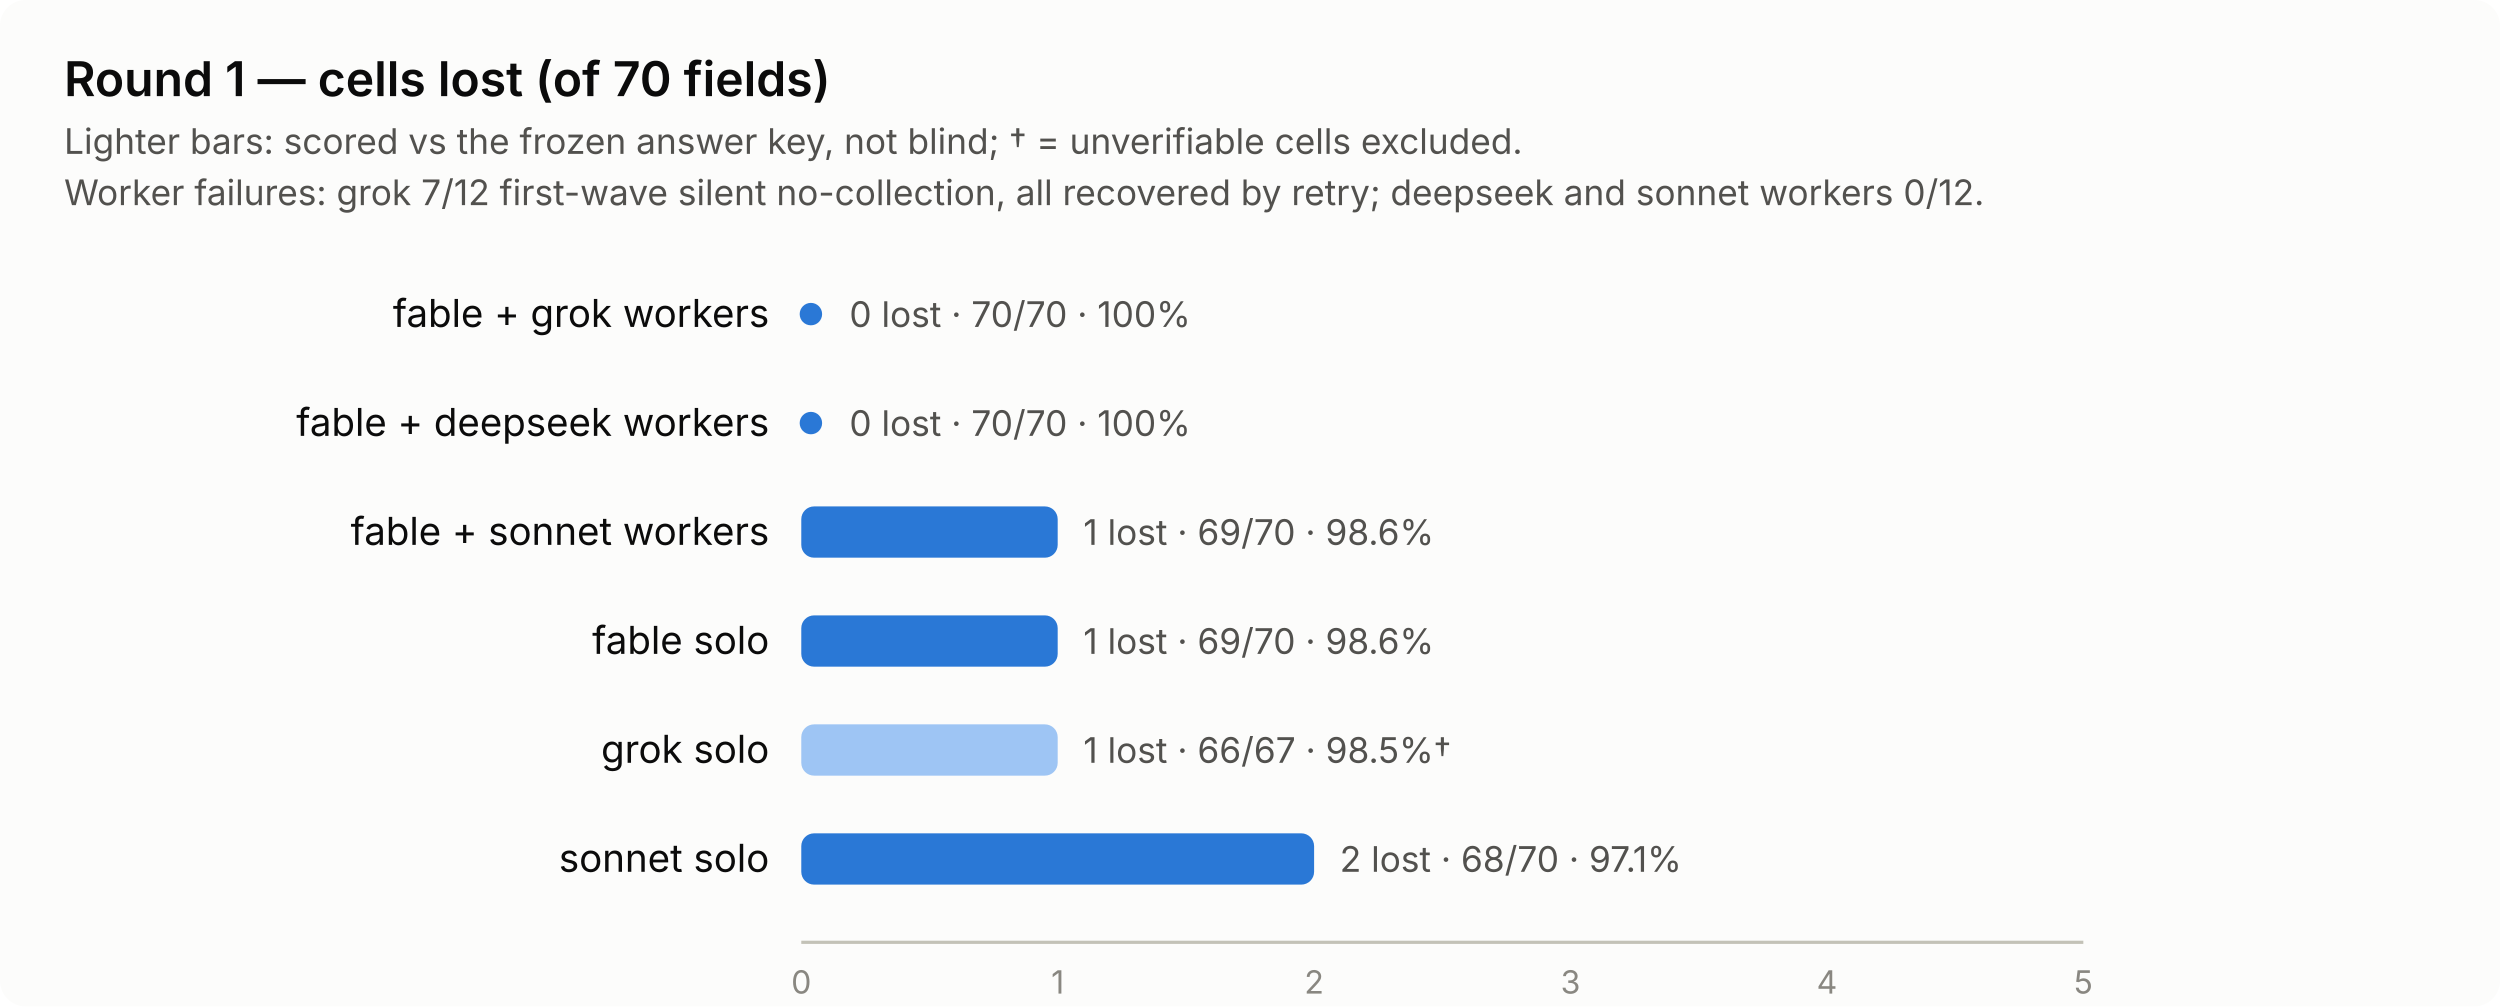
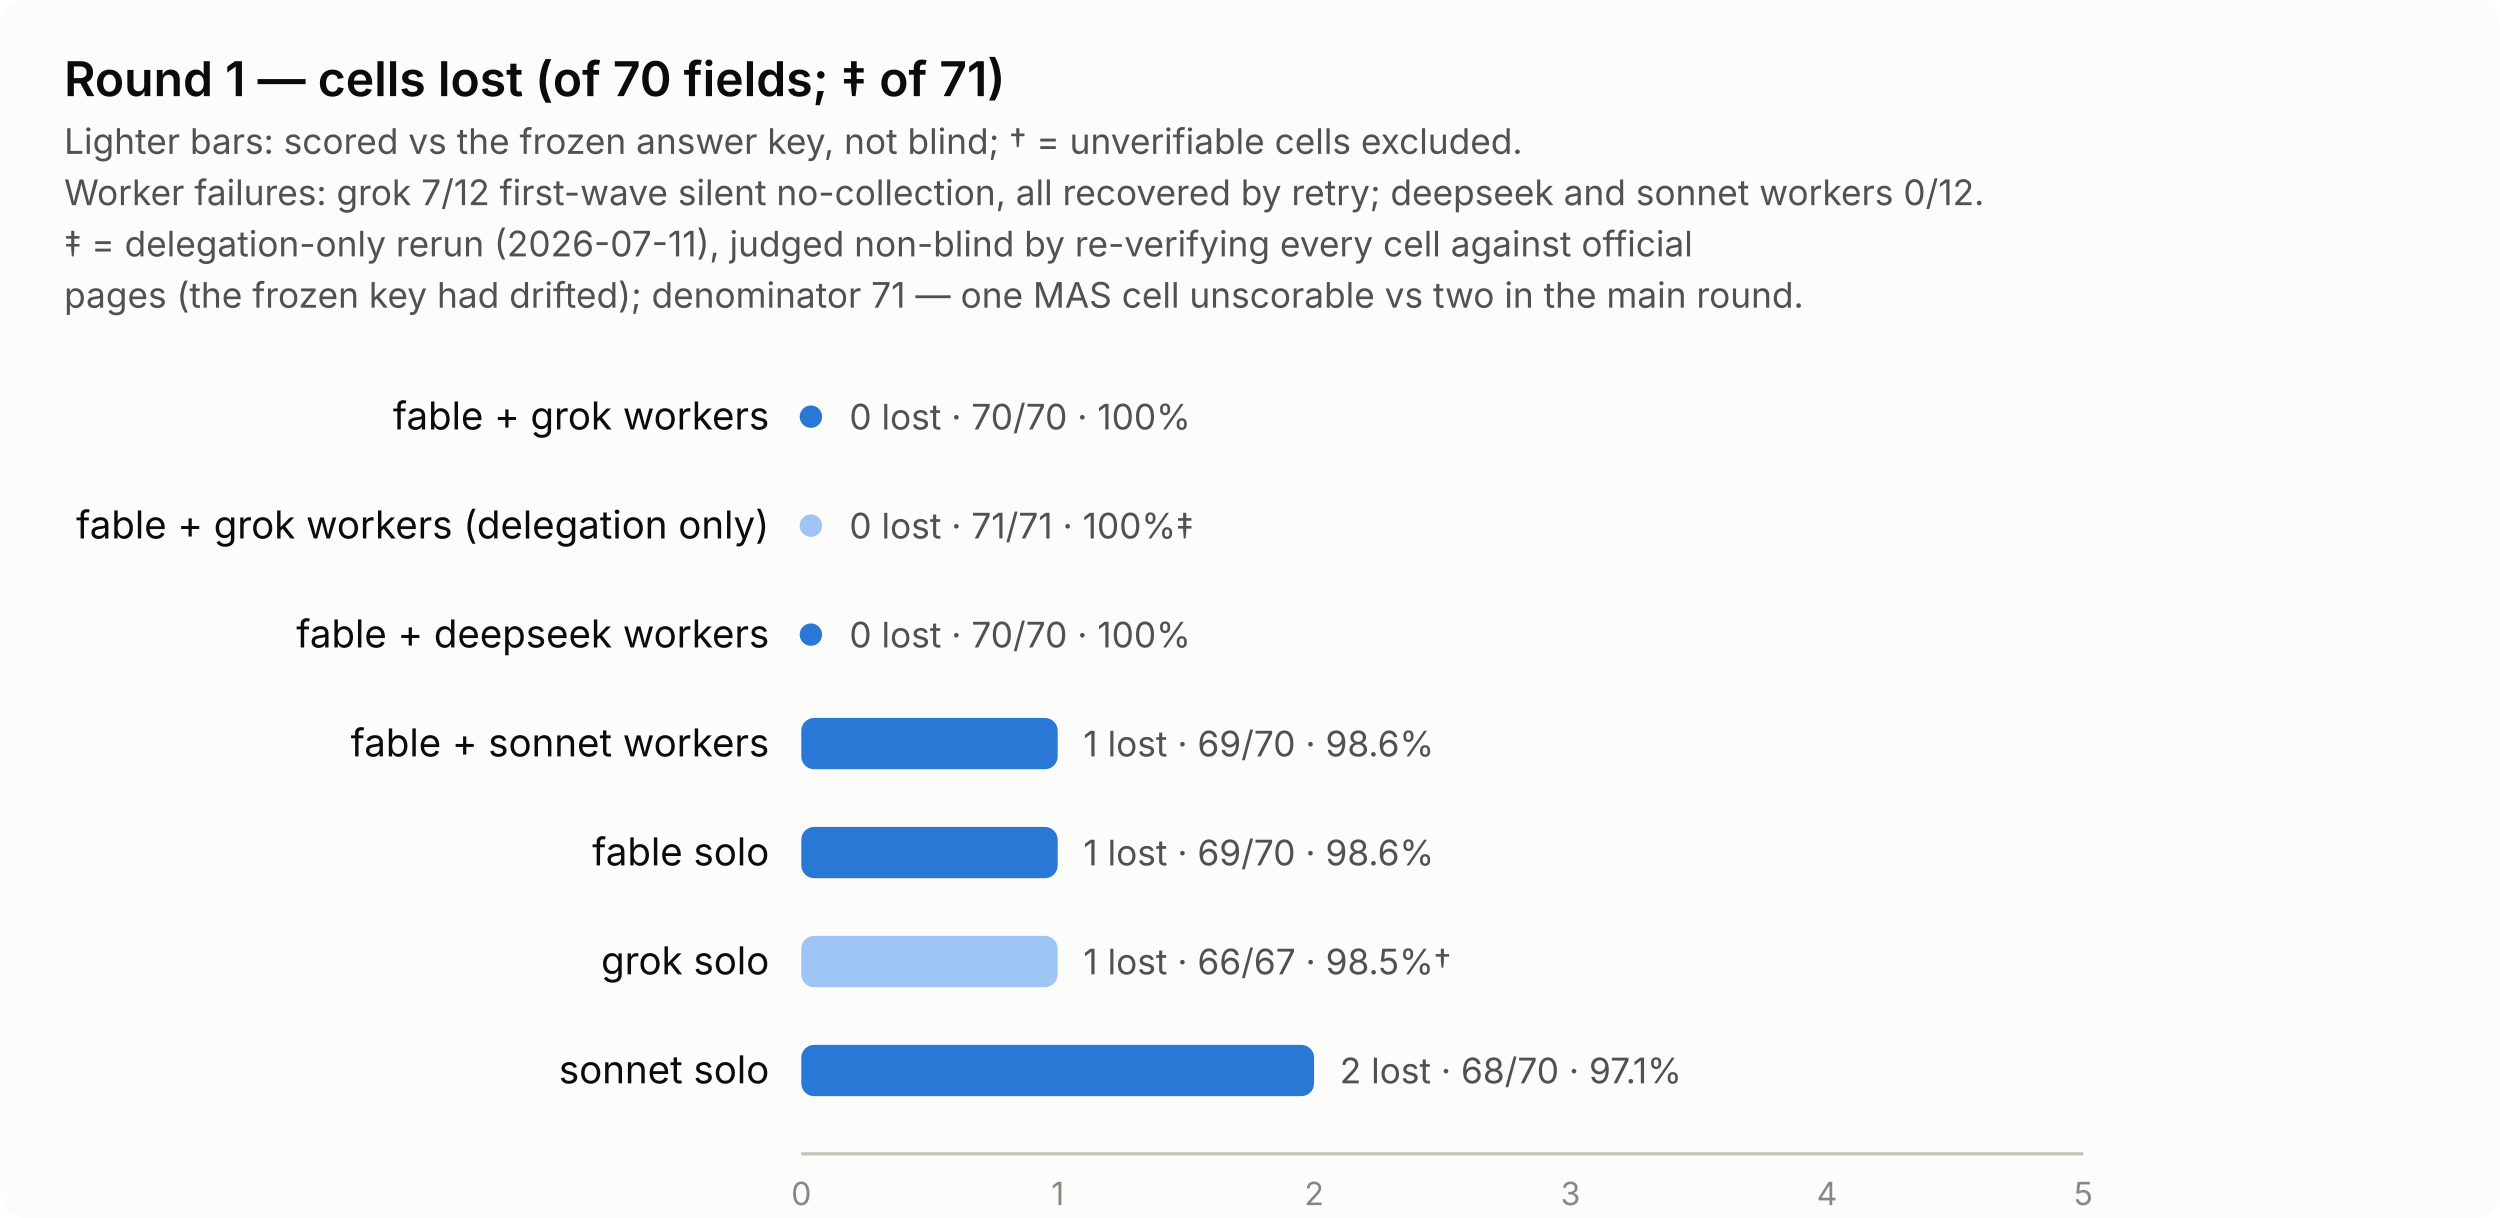
- <svg xmlns="http://www.w3.org/2000/svg" viewBox="0 0 780 314" width="780" height="314" role="img" aria-label="Round 1 cells lost per configuration">
-   <rect width="780" height="314" rx="8" fill="#fcfcfb" />
-   <text x="20" y="30" font-size="15" fill="#0b0b0b" text-anchor="start" font-weight="600" font-family="system-ui,-apple-system,Segoe UI,sans-serif">Round 1 — cells lost (of 70 fields)</text>
+ <svg xmlns="http://www.w3.org/2000/svg" viewBox="0 0 780 380" width="780" height="380" role="img" aria-label="Round 1 cells lost per configuration">
+   <rect width="780" height="380" rx="8" fill="#fcfcfb" />
+   <text x="20" y="30" font-size="15" fill="#0b0b0b" text-anchor="start" font-weight="600" font-family="system-ui,-apple-system,Segoe UI,sans-serif">Round 1 — cells lost (of 70 fields; ‡ of 71)</text>
  <text x="20" y="48" font-size="11" fill="#52514e" text-anchor="start" font-weight="normal" font-family="system-ui,-apple-system,Segoe UI,sans-serif">Lighter bars: scored vs the frozen answer key, not blind; † = unverifiable cells excluded.</text>
  <text x="20" y="64" font-size="11" fill="#52514e" text-anchor="start" font-weight="normal" font-family="system-ui,-apple-system,Segoe UI,sans-serif">Worker failures: grok 7/12 first-wave silent no-collection, all recovered by retry; deepseek and sonnet workers 0/12.</text>
-   <text x="240" y="102" font-size="12" fill="#0b0b0b" text-anchor="end" font-weight="normal" font-family="system-ui,-apple-system,Segoe UI,sans-serif">fable + grok workers</text>
-   <circle cx="253" cy="98" r="3.5" fill="#2a78d6" />
-   <text x="265" y="102" font-size="11" fill="#52514e" text-anchor="start" font-weight="normal" font-family="system-ui,-apple-system,Segoe UI,sans-serif">0 lost · 70/70 · 100%</text>
-   <text x="240" y="136" font-size="12" fill="#0b0b0b" text-anchor="end" font-weight="normal" font-family="system-ui,-apple-system,Segoe UI,sans-serif">fable + deepseek workers</text>
-   <circle cx="253" cy="132" r="3.5" fill="#2a78d6" />
-   <text x="265" y="136" font-size="11" fill="#52514e" text-anchor="start" font-weight="normal" font-family="system-ui,-apple-system,Segoe UI,sans-serif">0 lost · 70/70 · 100%</text>
-   <text x="240" y="170" font-size="12" fill="#0b0b0b" text-anchor="end" font-weight="normal" font-family="system-ui,-apple-system,Segoe UI,sans-serif">fable + sonnet workers</text>
-   <rect x="250" y="158" width="80.0" height="16" rx="4" fill="#2a78d6" />
-   <text x="338.0" y="170" font-size="11" fill="#52514e" text-anchor="start" font-weight="normal" font-family="system-ui,-apple-system,Segoe UI,sans-serif">1 lost · 69/70 · 98.6%</text>
-   <text x="240" y="204" font-size="12" fill="#0b0b0b" text-anchor="end" font-weight="normal" font-family="system-ui,-apple-system,Segoe UI,sans-serif">fable solo</text>
-   <rect x="250" y="192" width="80.0" height="16" rx="4" fill="#2a78d6" />
-   <text x="338.0" y="204" font-size="11" fill="#52514e" text-anchor="start" font-weight="normal" font-family="system-ui,-apple-system,Segoe UI,sans-serif">1 lost · 69/70 · 98.6%</text>
-   <text x="240" y="238" font-size="12" fill="#0b0b0b" text-anchor="end" font-weight="normal" font-family="system-ui,-apple-system,Segoe UI,sans-serif">grok solo</text>
-   <rect x="250" y="226" width="80.0" height="16" rx="4" fill="#9ec5f4" />
-   <text x="338.0" y="238" font-size="11" fill="#52514e" text-anchor="start" font-weight="normal" font-family="system-ui,-apple-system,Segoe UI,sans-serif">1 lost · 66/67 · 98.5%†</text>
-   <text x="240" y="272" font-size="12" fill="#0b0b0b" text-anchor="end" font-weight="normal" font-family="system-ui,-apple-system,Segoe UI,sans-serif">sonnet solo</text>
-   <rect x="250" y="260" width="160.0" height="16" rx="4" fill="#2a78d6" />
-   <text x="418.0" y="272" font-size="11" fill="#52514e" text-anchor="start" font-weight="normal" font-family="system-ui,-apple-system,Segoe UI,sans-serif">2 lost · 68/70 · 97.1%</text>
-   <line x1="250" y1="294" x2="650" y2="294" stroke="#c3c2b7" stroke-width="1" />
-   <text x="250.0" y="310" font-size="10" fill="#898781" text-anchor="middle" font-weight="normal" font-family="system-ui,-apple-system,Segoe UI,sans-serif">0</text>
-   <text x="330.0" y="310" font-size="10" fill="#898781" text-anchor="middle" font-weight="normal" font-family="system-ui,-apple-system,Segoe UI,sans-serif">1</text>
-   <text x="410.0" y="310" font-size="10" fill="#898781" text-anchor="middle" font-weight="normal" font-family="system-ui,-apple-system,Segoe UI,sans-serif">2</text>
-   <text x="490.0" y="310" font-size="10" fill="#898781" text-anchor="middle" font-weight="normal" font-family="system-ui,-apple-system,Segoe UI,sans-serif">3</text>
-   <text x="570.0" y="310" font-size="10" fill="#898781" text-anchor="middle" font-weight="normal" font-family="system-ui,-apple-system,Segoe UI,sans-serif">4</text>
-   <text x="650.0" y="310" font-size="10" fill="#898781" text-anchor="middle" font-weight="normal" font-family="system-ui,-apple-system,Segoe UI,sans-serif">5</text>
+   <text x="20" y="80" font-size="11" fill="#52514e" text-anchor="start" font-weight="normal" font-family="system-ui,-apple-system,Segoe UI,sans-serif">‡ = delegation-only rerun (2026-07-11), judged non-blind by re-verifying every cell against official</text>
+   <text x="20" y="96" font-size="11" fill="#52514e" text-anchor="start" font-weight="normal" font-family="system-ui,-apple-system,Segoe UI,sans-serif">pages (the frozen key had drifted); denominator 71 — one MAS cell unscorable vs two in the main round.</text>
+   <text x="240" y="134" font-size="12" fill="#0b0b0b" text-anchor="end" font-weight="normal" font-family="system-ui,-apple-system,Segoe UI,sans-serif">fable + grok workers</text>
+   <circle cx="253" cy="130" r="3.5" fill="#2a78d6" />
+   <text x="265" y="134" font-size="11" fill="#52514e" text-anchor="start" font-weight="normal" font-family="system-ui,-apple-system,Segoe UI,sans-serif">0 lost · 70/70 · 100%</text>
+   <text x="240" y="168" font-size="12" fill="#0b0b0b" text-anchor="end" font-weight="normal" font-family="system-ui,-apple-system,Segoe UI,sans-serif">fable + grok workers (delegation only)</text>
+   <circle cx="253" cy="164" r="3.5" fill="#9ec5f4" />
+   <text x="265" y="168" font-size="11" fill="#52514e" text-anchor="start" font-weight="normal" font-family="system-ui,-apple-system,Segoe UI,sans-serif">0 lost · 71/71 · 100%‡</text>
+   <text x="240" y="202" font-size="12" fill="#0b0b0b" text-anchor="end" font-weight="normal" font-family="system-ui,-apple-system,Segoe UI,sans-serif">fable + deepseek workers</text>
+   <circle cx="253" cy="198" r="3.5" fill="#2a78d6" />
+   <text x="265" y="202" font-size="11" fill="#52514e" text-anchor="start" font-weight="normal" font-family="system-ui,-apple-system,Segoe UI,sans-serif">0 lost · 70/70 · 100%</text>
+   <text x="240" y="236" font-size="12" fill="#0b0b0b" text-anchor="end" font-weight="normal" font-family="system-ui,-apple-system,Segoe UI,sans-serif">fable + sonnet workers</text>
+   <rect x="250" y="224" width="80.0" height="16" rx="4" fill="#2a78d6" />
+   <text x="338.0" y="236" font-size="11" fill="#52514e" text-anchor="start" font-weight="normal" font-family="system-ui,-apple-system,Segoe UI,sans-serif">1 lost · 69/70 · 98.6%</text>
+   <text x="240" y="270" font-size="12" fill="#0b0b0b" text-anchor="end" font-weight="normal" font-family="system-ui,-apple-system,Segoe UI,sans-serif">fable solo</text>
+   <rect x="250" y="258" width="80.0" height="16" rx="4" fill="#2a78d6" />
+   <text x="338.0" y="270" font-size="11" fill="#52514e" text-anchor="start" font-weight="normal" font-family="system-ui,-apple-system,Segoe UI,sans-serif">1 lost · 69/70 · 98.6%</text>
+   <text x="240" y="304" font-size="12" fill="#0b0b0b" text-anchor="end" font-weight="normal" font-family="system-ui,-apple-system,Segoe UI,sans-serif">grok solo</text>
+   <rect x="250" y="292" width="80.0" height="16" rx="4" fill="#9ec5f4" />
+   <text x="338.0" y="304" font-size="11" fill="#52514e" text-anchor="start" font-weight="normal" font-family="system-ui,-apple-system,Segoe UI,sans-serif">1 lost · 66/67 · 98.5%†</text>
+   <text x="240" y="338" font-size="12" fill="#0b0b0b" text-anchor="end" font-weight="normal" font-family="system-ui,-apple-system,Segoe UI,sans-serif">sonnet solo</text>
+   <rect x="250" y="326" width="160.0" height="16" rx="4" fill="#2a78d6" />
+   <text x="418.0" y="338" font-size="11" fill="#52514e" text-anchor="start" font-weight="normal" font-family="system-ui,-apple-system,Segoe UI,sans-serif">2 lost · 68/70 · 97.1%</text>
+   <line x1="250" y1="360" x2="650" y2="360" stroke="#c3c2b7" stroke-width="1" />
+   <text x="250.0" y="376" font-size="10" fill="#898781" text-anchor="middle" font-weight="normal" font-family="system-ui,-apple-system,Segoe UI,sans-serif">0</text>
+   <text x="330.0" y="376" font-size="10" fill="#898781" text-anchor="middle" font-weight="normal" font-family="system-ui,-apple-system,Segoe UI,sans-serif">1</text>
+   <text x="410.0" y="376" font-size="10" fill="#898781" text-anchor="middle" font-weight="normal" font-family="system-ui,-apple-system,Segoe UI,sans-serif">2</text>
+   <text x="490.0" y="376" font-size="10" fill="#898781" text-anchor="middle" font-weight="normal" font-family="system-ui,-apple-system,Segoe UI,sans-serif">3</text>
+   <text x="570.0" y="376" font-size="10" fill="#898781" text-anchor="middle" font-weight="normal" font-family="system-ui,-apple-system,Segoe UI,sans-serif">4</text>
+   <text x="650.0" y="376" font-size="10" fill="#898781" text-anchor="middle" font-weight="normal" font-family="system-ui,-apple-system,Segoe UI,sans-serif">5</text>
</svg>
